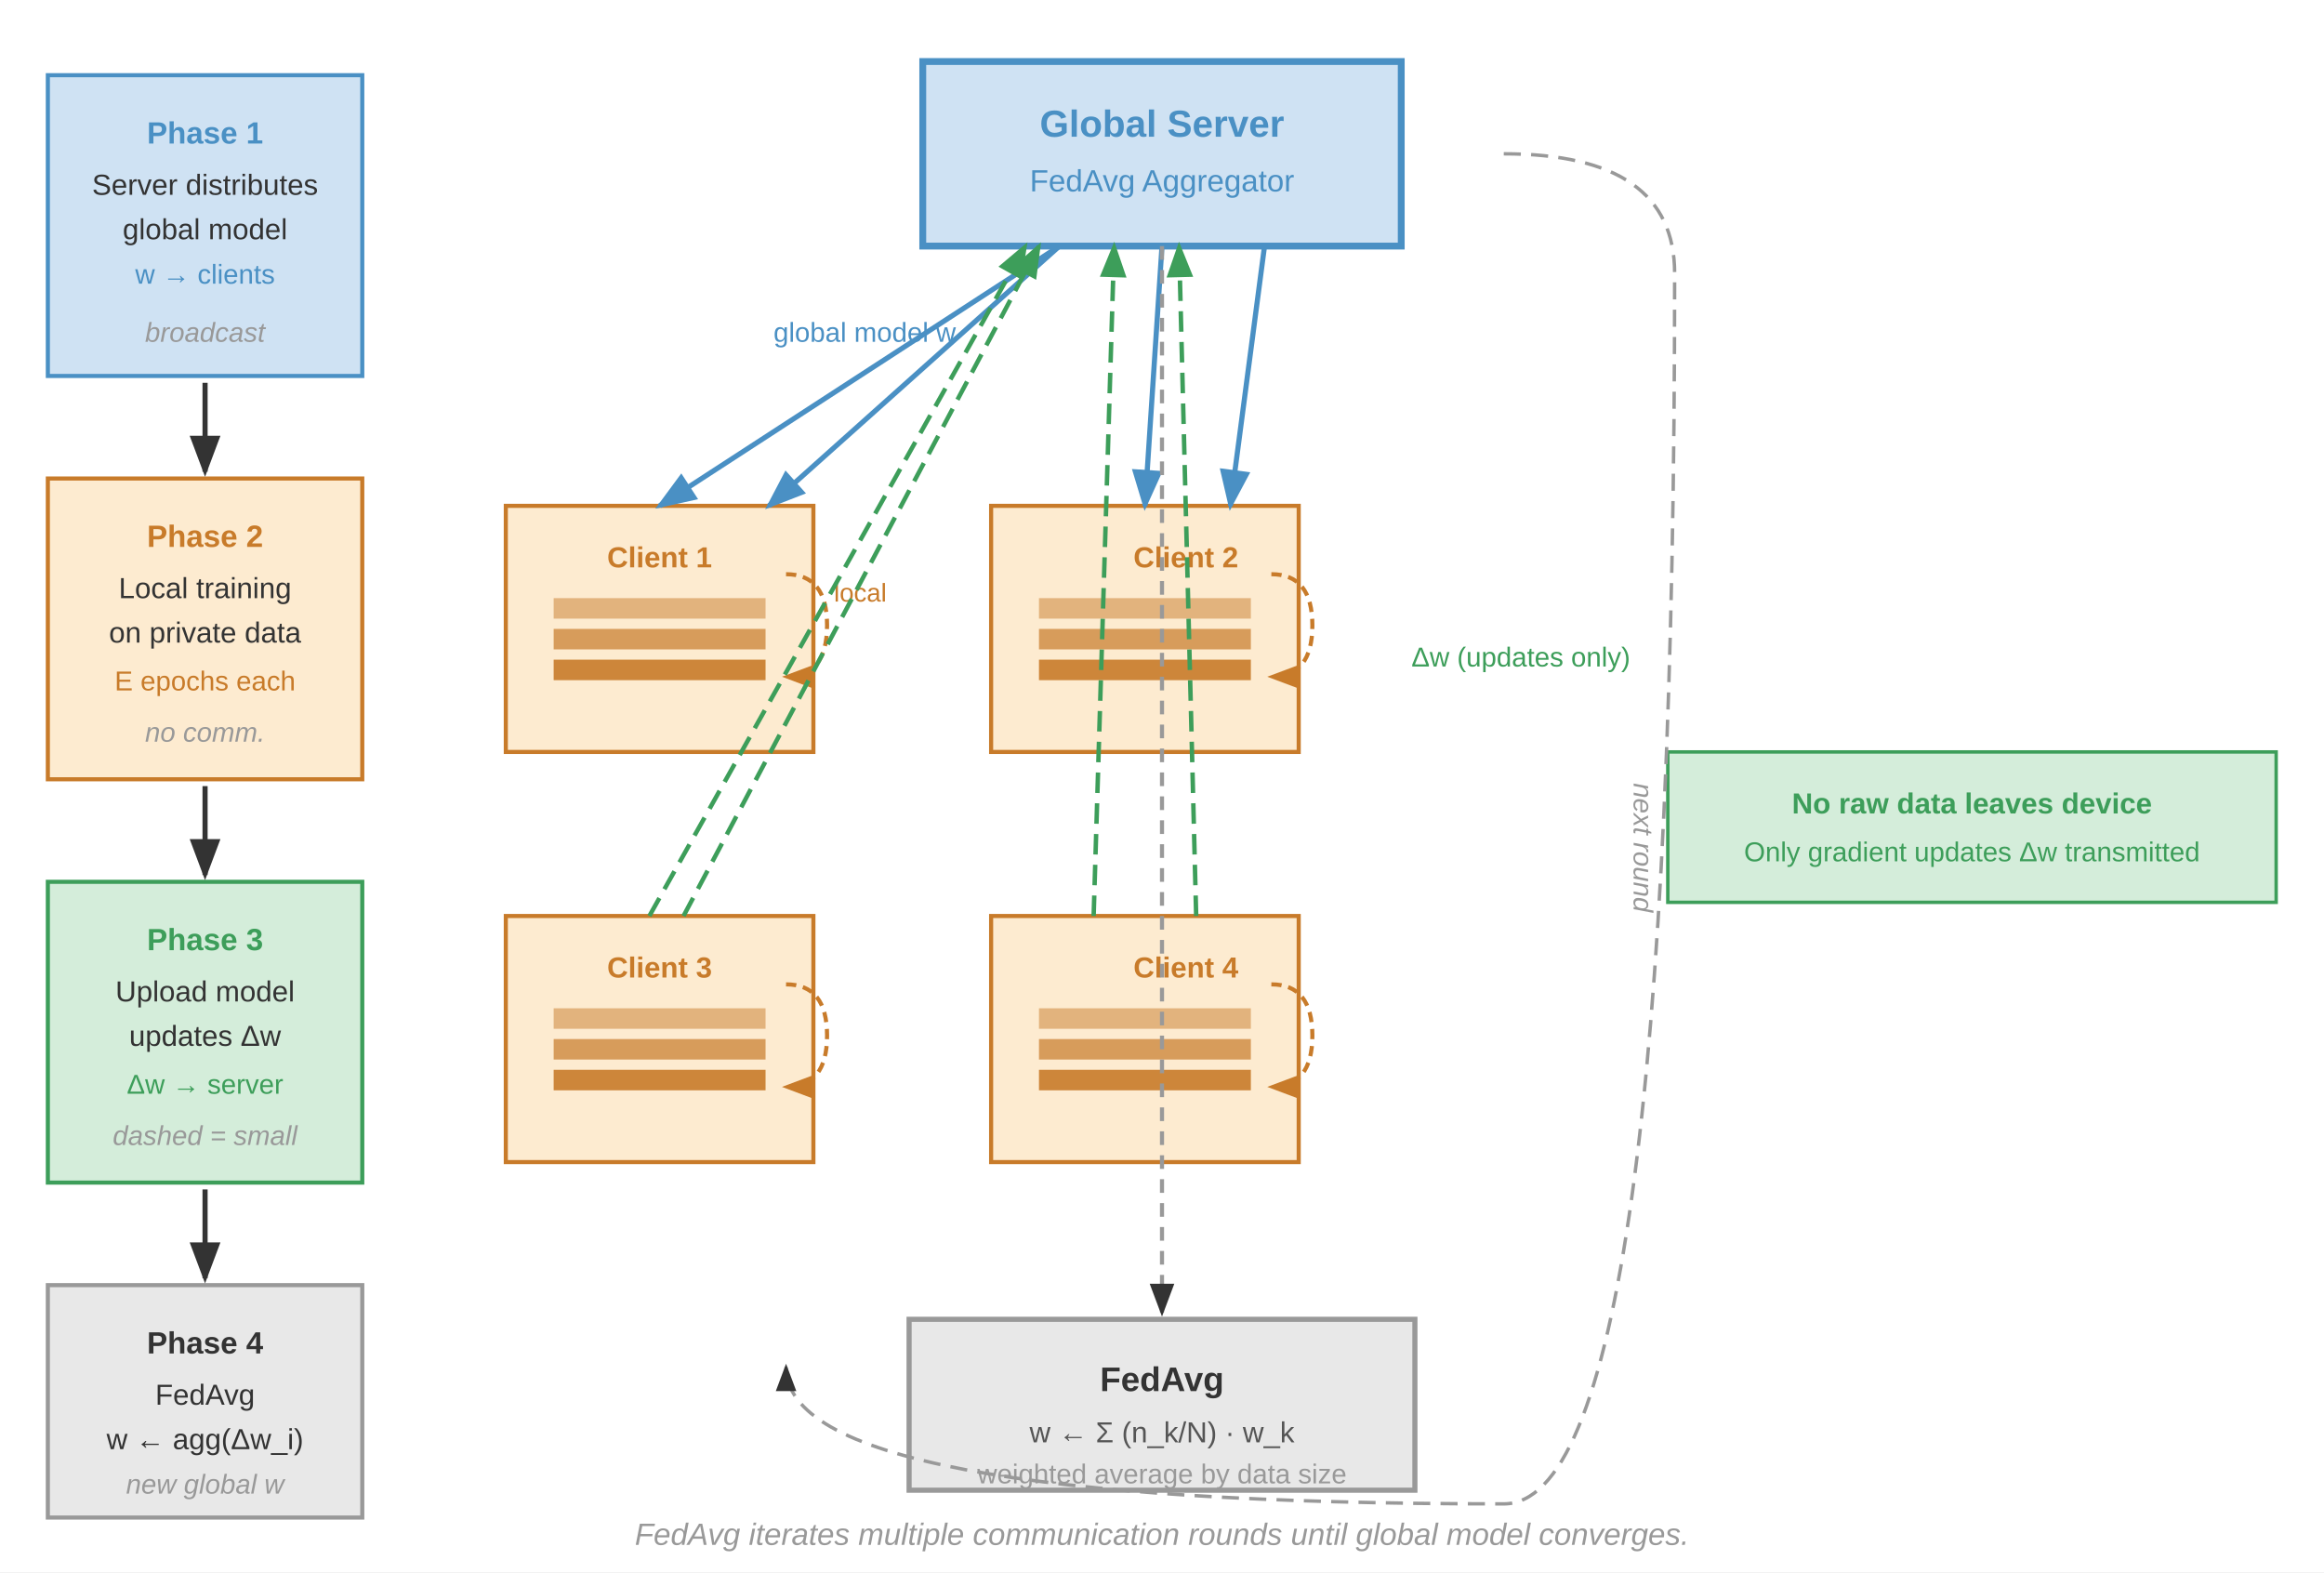
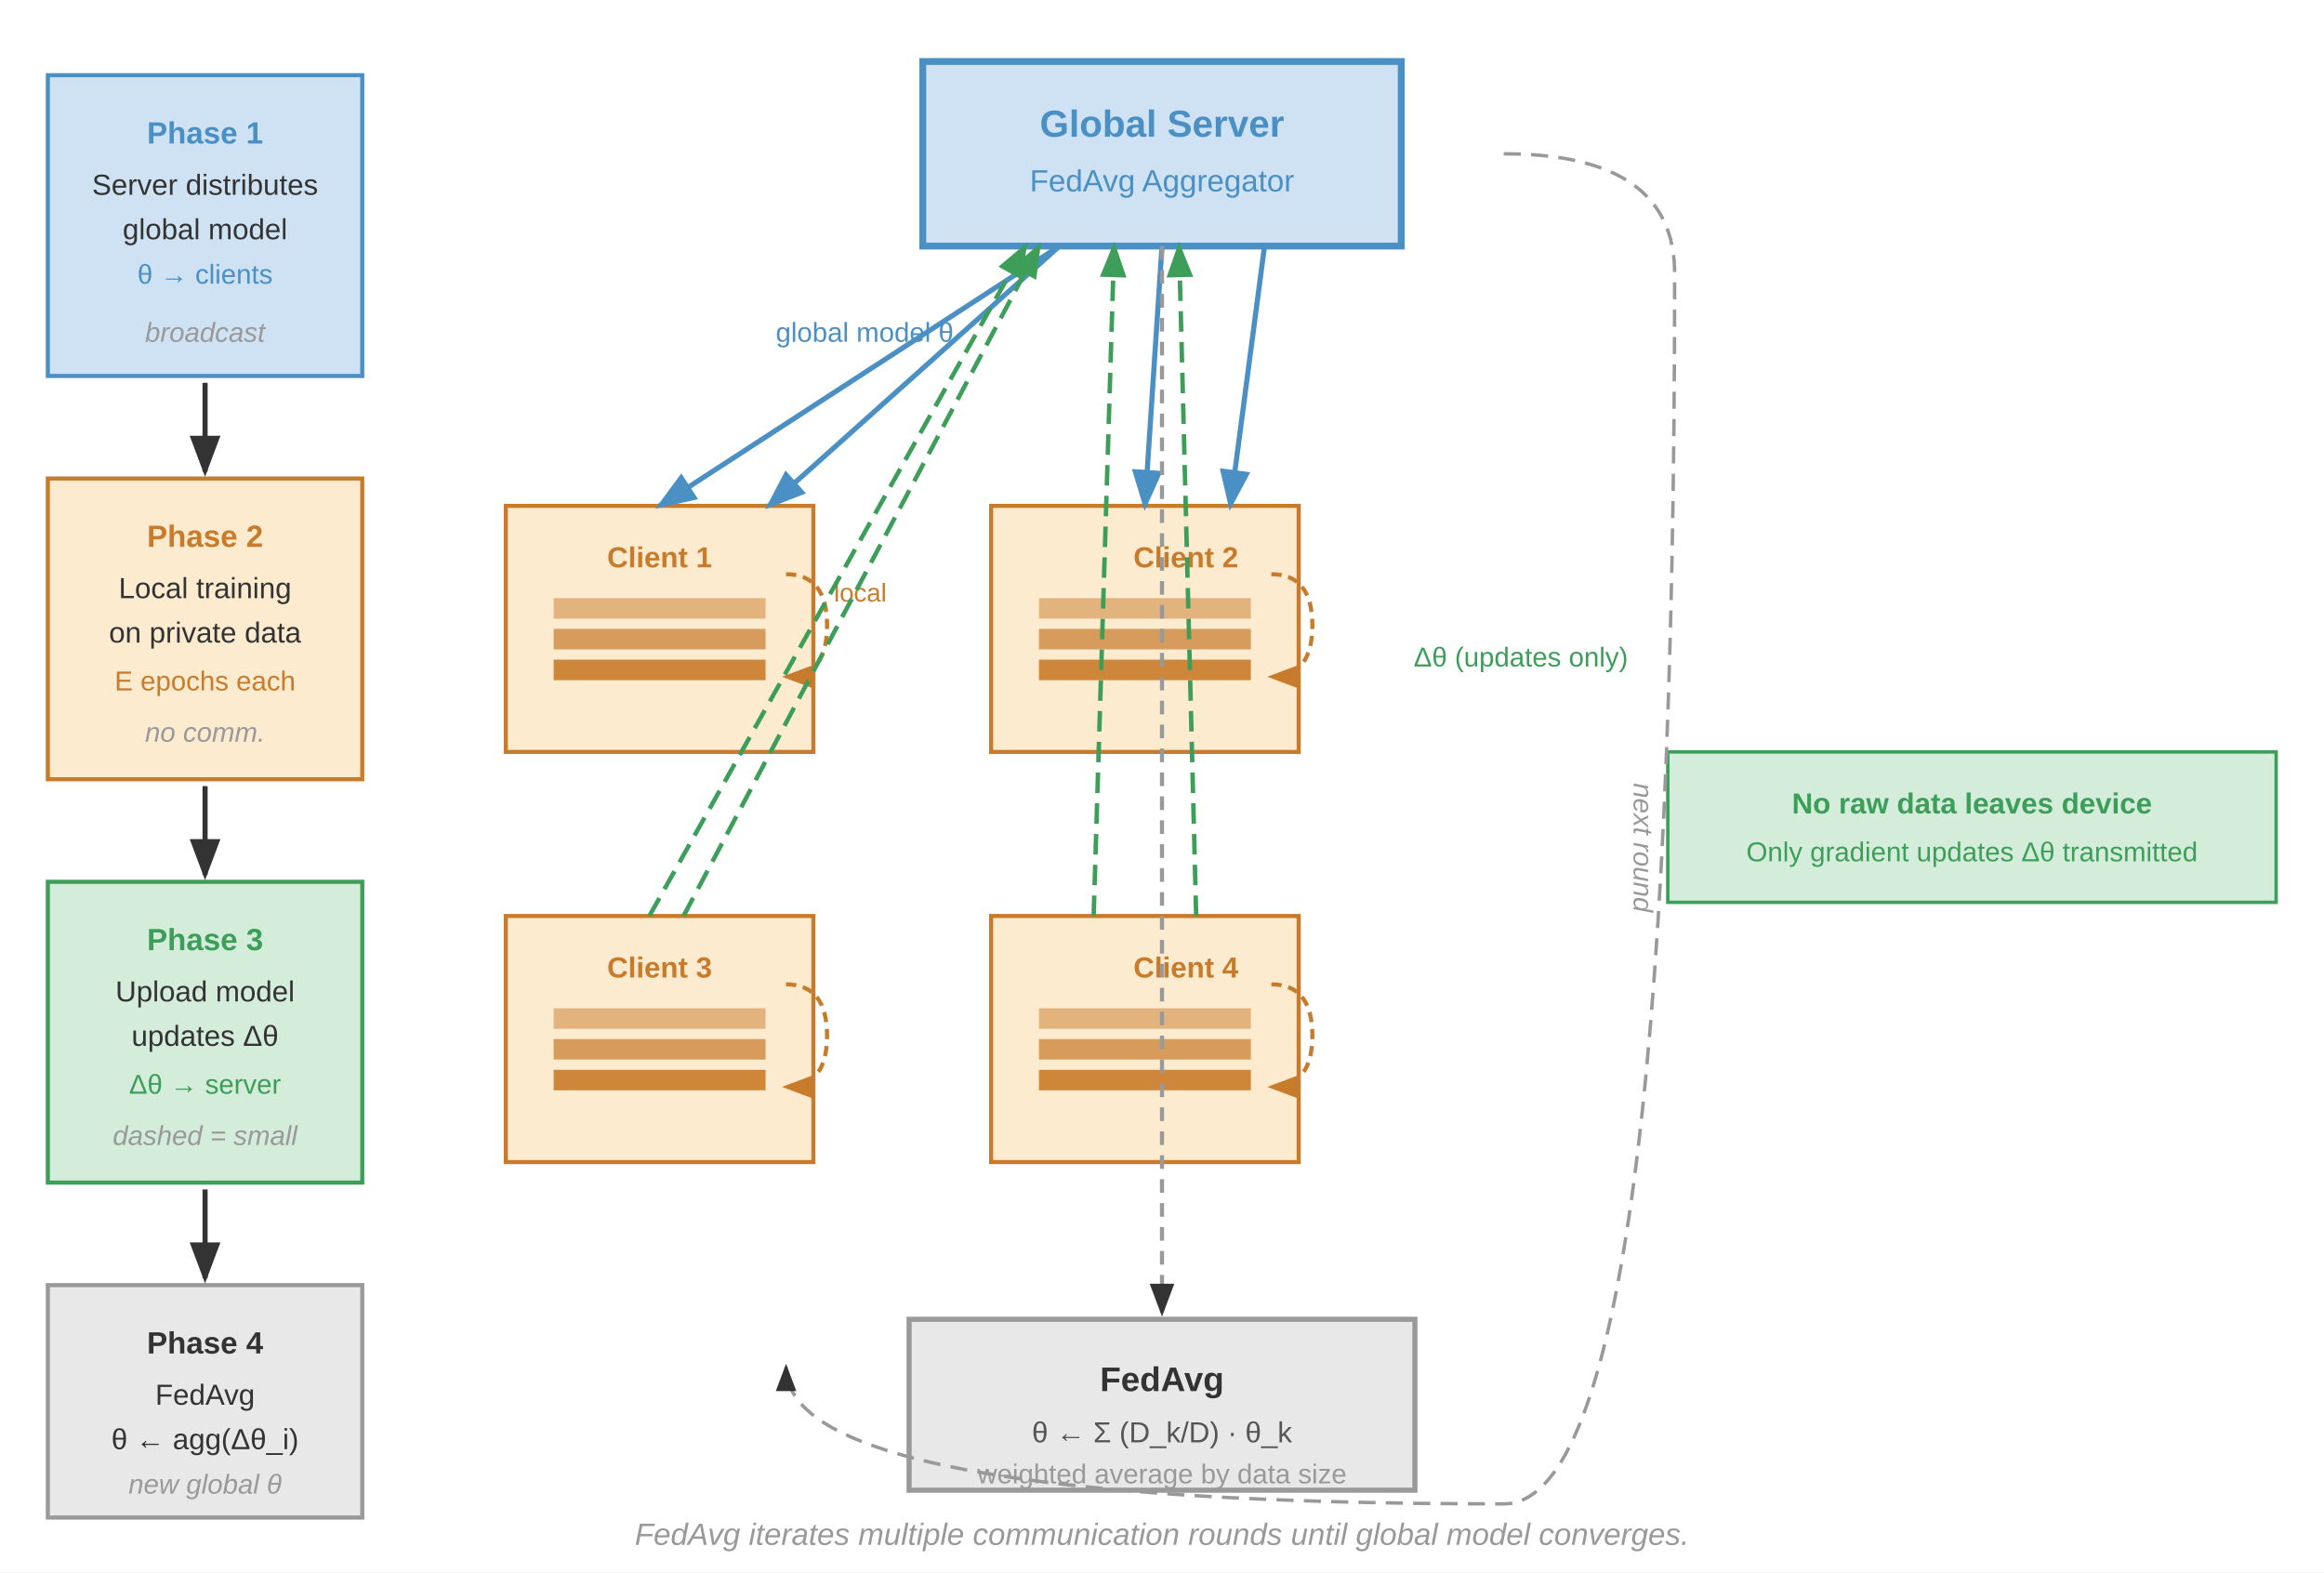
<svg xmlns="http://www.w3.org/2000/svg" font-family="Arial, Helvetica, sans-serif" viewBox="0 0 680 460">
  <defs>
    <marker id="arr" markerWidth="8" markerHeight="6" refX="7" refY="3" orient="auto">
      <path d="M0,0 L8,3 L0,6 Z" fill="#333" />
    </marker>
    <marker id="arr-blue" markerWidth="8" markerHeight="6" refX="7" refY="3" orient="auto">
      <path d="M0,0 L8,3 L0,6 Z" fill="#4a90c4" />
    </marker>
    <marker id="arr-green" markerWidth="8" markerHeight="6" refX="7" refY="3" orient="auto">
      <path d="M0,0 L8,3 L0,6 Z" fill="#3d9e5a" />
    </marker>
    <marker id="arr-orange" markerWidth="8" markerHeight="6" refX="7" refY="3" orient="auto">
      <path d="M0,0 L8,3 L0,6 Z" fill="#c87b2a" />
    </marker>
  </defs>
  <rect width="680" height="460" fill="#fff" />
  <rect x="14" y="22" width="92" height="88" fill="#cfe2f3" stroke="#4a90c4" stroke-width="1.2" />
  <text x="60" y="42" font-size="9" font-weight="700" fill="#4a90c4" text-anchor="middle">Phase 1</text>
  <text x="60" y="57" font-size="8.5" fill="#333" text-anchor="middle">Server distributes</text>
  <text x="60" y="70" font-size="8.5" fill="#333" text-anchor="middle">global model</text>
-   <text x="60" y="83" font-size="8" fill="#4a90c4" text-anchor="middle">w → clients</text>
+   <text x="60" y="83" font-size="8" fill="#4a90c4" text-anchor="middle">θ → clients</text>
  <text x="60" y="100" font-size="8" fill="#999" font-style="italic" text-anchor="middle">broadcast</text>
  <rect x="14" y="140" width="92" height="88" fill="#fdebd0" stroke="#c87b2a" stroke-width="1.2" />
  <text x="60" y="160" font-size="9" font-weight="700" fill="#c87b2a" text-anchor="middle">Phase 2</text>
  <text x="60" y="175" font-size="8.5" fill="#333" text-anchor="middle">Local training</text>
  <text x="60" y="188" font-size="8.5" fill="#333" text-anchor="middle">on private data</text>
  <text x="60" y="202" font-size="8" fill="#c87b2a" text-anchor="middle">E epochs each</text>
  <text x="60" y="217" font-size="8" fill="#999" font-style="italic" text-anchor="middle">no comm.</text>
  <rect x="14" y="258" width="92" height="88" fill="#d4edda" stroke="#3d9e5a" stroke-width="1.2" />
  <text x="60" y="278" font-size="9" font-weight="700" fill="#3d9e5a" text-anchor="middle">Phase 3</text>
  <text x="60" y="293" font-size="8.5" fill="#333" text-anchor="middle">Upload model</text>
-   <text x="60" y="306" font-size="8.5" fill="#333" text-anchor="middle">updates Δw</text>
-   <text x="60" y="320" font-size="8" fill="#3d9e5a" text-anchor="middle">Δw → server</text>
+   <text x="60" y="306" font-size="8.5" fill="#333" text-anchor="middle">updates Δθ</text>
+   <text x="60" y="320" font-size="8" fill="#3d9e5a" text-anchor="middle">Δθ → server</text>
  <text x="60" y="335" font-size="8" fill="#999" font-style="italic" text-anchor="middle">dashed = small</text>
  <rect x="14" y="376" width="92" height="68" fill="#e8e8e8" stroke="#999" stroke-width="1.2" />
  <text x="60" y="396" font-size="9" font-weight="700" fill="#333" text-anchor="middle">Phase 4</text>
  <text x="60" y="411" font-size="8.5" fill="#333" text-anchor="middle">FedAvg</text>
-   <text x="60" y="424" font-size="8.5" fill="#333" text-anchor="middle">w ← agg(Δw_i)</text>
-   <text x="60" y="437" font-size="8" fill="#999" font-style="italic" text-anchor="middle">new global w</text>
+   <text x="60" y="424" font-size="8.5" fill="#333" text-anchor="middle">θ ← agg(Δθ_i)</text>
+   <text x="60" y="437" font-size="8" fill="#999" font-style="italic" text-anchor="middle">new global θ</text>
  <line x1="60" y1="112" x2="60" y2="138" stroke="#333" stroke-width="1.5" marker-end="url(#arr)" />
  <line x1="60" y1="230" x2="60" y2="256" stroke="#333" stroke-width="1.5" marker-end="url(#arr)" />
  <line x1="60" y1="348" x2="60" y2="374" stroke="#333" stroke-width="1.5" marker-end="url(#arr)" />
  <rect x="270" y="18" width="140" height="54" fill="#cfe2f3" stroke="#4a90c4" stroke-width="2" />
  <text x="340" y="40" font-size="11" font-weight="700" fill="#4a90c4" text-anchor="middle">Global Server</text>
  <text x="340" y="56" font-size="9" fill="#4a90c4" text-anchor="middle">FedAvg Aggregator</text>
  <rect x="148" y="148" width="90" height="72" fill="#fdebd0" stroke="#c87b2a" stroke-width="1.2" />
  <text x="193" y="166" font-size="8.5" font-weight="600" fill="#c87b2a" text-anchor="middle">Client 1</text>
  <rect x="162" y="175" width="62" height="6" fill="#c87b2a" opacity="0.5" />
  <rect x="162" y="184" width="62" height="6" fill="#c87b2a" opacity="0.7" />
  <rect x="162" y="193" width="62" height="6" fill="#c87b2a" opacity="0.9" />
  <path d="M230,168 Q242,168 242,183 Q242,198 230,198" fill="none" stroke="#c87b2a" stroke-width="1.2" stroke-dasharray="3,2" marker-end="url(#arr-orange)" />
  <text x="244" y="176.0" font-size="7.5" fill="#c87b2a">local</text>
  <rect x="290" y="148" width="90" height="72" fill="#fdebd0" stroke="#c87b2a" stroke-width="1.2" />
  <text x="347.0" y="166" font-size="8.5" font-weight="600" fill="#c87b2a" text-anchor="middle">Client 2</text>
  <rect x="304" y="175" width="62" height="6" fill="#c87b2a" opacity="0.5" />
  <rect x="304" y="184" width="62" height="6" fill="#c87b2a" opacity="0.7" />
  <rect x="304" y="193" width="62" height="6" fill="#c87b2a" opacity="0.9" />
  <path d="M372,168 Q384,168 384,183 Q384,198 372,198" fill="none" stroke="#c87b2a" stroke-width="1.2" stroke-dasharray="3,2" marker-end="url(#arr-orange)" />
  <rect x="148" y="268" width="90" height="72" fill="#fdebd0" stroke="#c87b2a" stroke-width="1.2" />
  <text x="193" y="286" font-size="8.5" font-weight="600" fill="#c87b2a" text-anchor="middle">Client 3</text>
  <rect x="162" y="295" width="62" height="6" fill="#c87b2a" opacity="0.5" />
  <rect x="162" y="304" width="62" height="6" fill="#c87b2a" opacity="0.7" />
  <rect x="162" y="313" width="62" height="6" fill="#c87b2a" opacity="0.9" />
  <path d="M230,288 Q242,288 242,303 Q242,318 230,318" fill="none" stroke="#c87b2a" stroke-width="1.2" stroke-dasharray="3,2" marker-end="url(#arr-orange)" />
  <rect x="290" y="268" width="90" height="72" fill="#fdebd0" stroke="#c87b2a" stroke-width="1.2" />
  <text x="347.0" y="286" font-size="8.5" font-weight="600" fill="#c87b2a" text-anchor="middle">Client 4</text>
  <rect x="304" y="295" width="62" height="6" fill="#c87b2a" opacity="0.5" />
  <rect x="304" y="304" width="62" height="6" fill="#c87b2a" opacity="0.7" />
  <rect x="304" y="313" width="62" height="6" fill="#c87b2a" opacity="0.9" />
  <path d="M372,288 Q384,288 384,303 Q384,318 372,318" fill="none" stroke="#c87b2a" stroke-width="1.2" stroke-dasharray="3,2" marker-end="url(#arr-orange)" />
  <line x1="310" y1="72" x2="225" y2="148" stroke="#4a90c4" stroke-width="1.5" marker-end="url(#arr-blue)" />
  <line x1="340" y1="72" x2="335" y2="148" stroke="#4a90c4" stroke-width="1.5" marker-end="url(#arr-blue)" />
  <line x1="310" y1="72" x2="193" y2="148" stroke="#4a90c4" stroke-width="1.5" marker-end="url(#arr-blue)" />
  <line x1="370" y1="72" x2="360" y2="148" stroke="#4a90c4" stroke-width="1.5" marker-end="url(#arr-blue)" />
-   <text x="253" y="100.0" font-size="8" fill="#4a90c4" text-anchor="middle">global model w</text>
+   <text x="253" y="100.0" font-size="8" fill="#4a90c4" text-anchor="middle">global model θ</text>
  <line x1="200" y1="268" x2="304" y2="72" stroke="#3d9e5a" stroke-width="1.3" stroke-dasharray="6,3" marker-end="url(#arr-green)" />
  <line x1="320" y1="268" x2="326" y2="72" stroke="#3d9e5a" stroke-width="1.3" stroke-dasharray="6,3" marker-end="url(#arr-green)" />
  <line x1="190" y1="268" x2="300" y2="72" stroke="#3d9e5a" stroke-width="1.3" stroke-dasharray="6,3" marker-end="url(#arr-green)" />
  <line x1="350" y1="268" x2="345" y2="72" stroke="#3d9e5a" stroke-width="1.3" stroke-dasharray="6,3" marker-end="url(#arr-green)" />
-   <text x="445" y="195" font-size="8" fill="#3d9e5a" text-anchor="middle">Δw (updates only)</text>
+   <text x="445" y="195" font-size="8" fill="#3d9e5a" text-anchor="middle">Δθ (updates only)</text>
  <rect x="266" y="386" width="148" height="50" fill="#e8e8e8" stroke="#999" stroke-width="1.5" />
  <text x="340" y="407" font-size="10" font-weight="700" fill="#333" text-anchor="middle">FedAvg</text>
-   <text x="340" y="422" font-size="8.5" fill="#555" text-anchor="middle">w ← Σ (n_k/N) · w_k</text>
+   <text x="340" y="422" font-size="8.5" fill="#555" text-anchor="middle">θ ← Σ (D_k/D) · θ_k</text>
  <text x="340" y="434" font-size="8" fill="#999" text-anchor="middle">weighted average by data size</text>
  <line x1="340" y1="72" x2="340" y2="384" stroke="#999" stroke-width="1.2" stroke-dasharray="4,3" marker-end="url(#arr)" />
  <rect x="488" y="220" width="178" height="44" fill="#d4edda" stroke="#3d9e5a" stroke-width="1" />
  <text x="577" y="238" font-size="8.5" font-weight="700" fill="#3d9e5a" text-anchor="middle">No raw data leaves device</text>
-   <text x="577" y="252" font-size="8" fill="#3d9e5a" text-anchor="middle">Only gradient updates Δw transmitted</text>
+   <text x="577" y="252" font-size="8" fill="#3d9e5a" text-anchor="middle">Only gradient updates Δθ transmitted</text>
  <path d="M 440,45 Q 490,45 490,80 Q 490,440 440,440 Q 230,440 230,400" fill="none" stroke="#999" stroke-width="1" stroke-dasharray="5,3" marker-end="url(#arr)" />
  <text x="478" y="248" font-size="8" fill="#999" font-style="italic" text-anchor="middle" transform="rotate(90, 478, 248)">next round</text>
  <text x="340" y="452" font-size="9" fill="#999" text-anchor="middle" font-style="italic">FedAvg iterates multiple communication rounds until global model converges.</text>
</svg>
